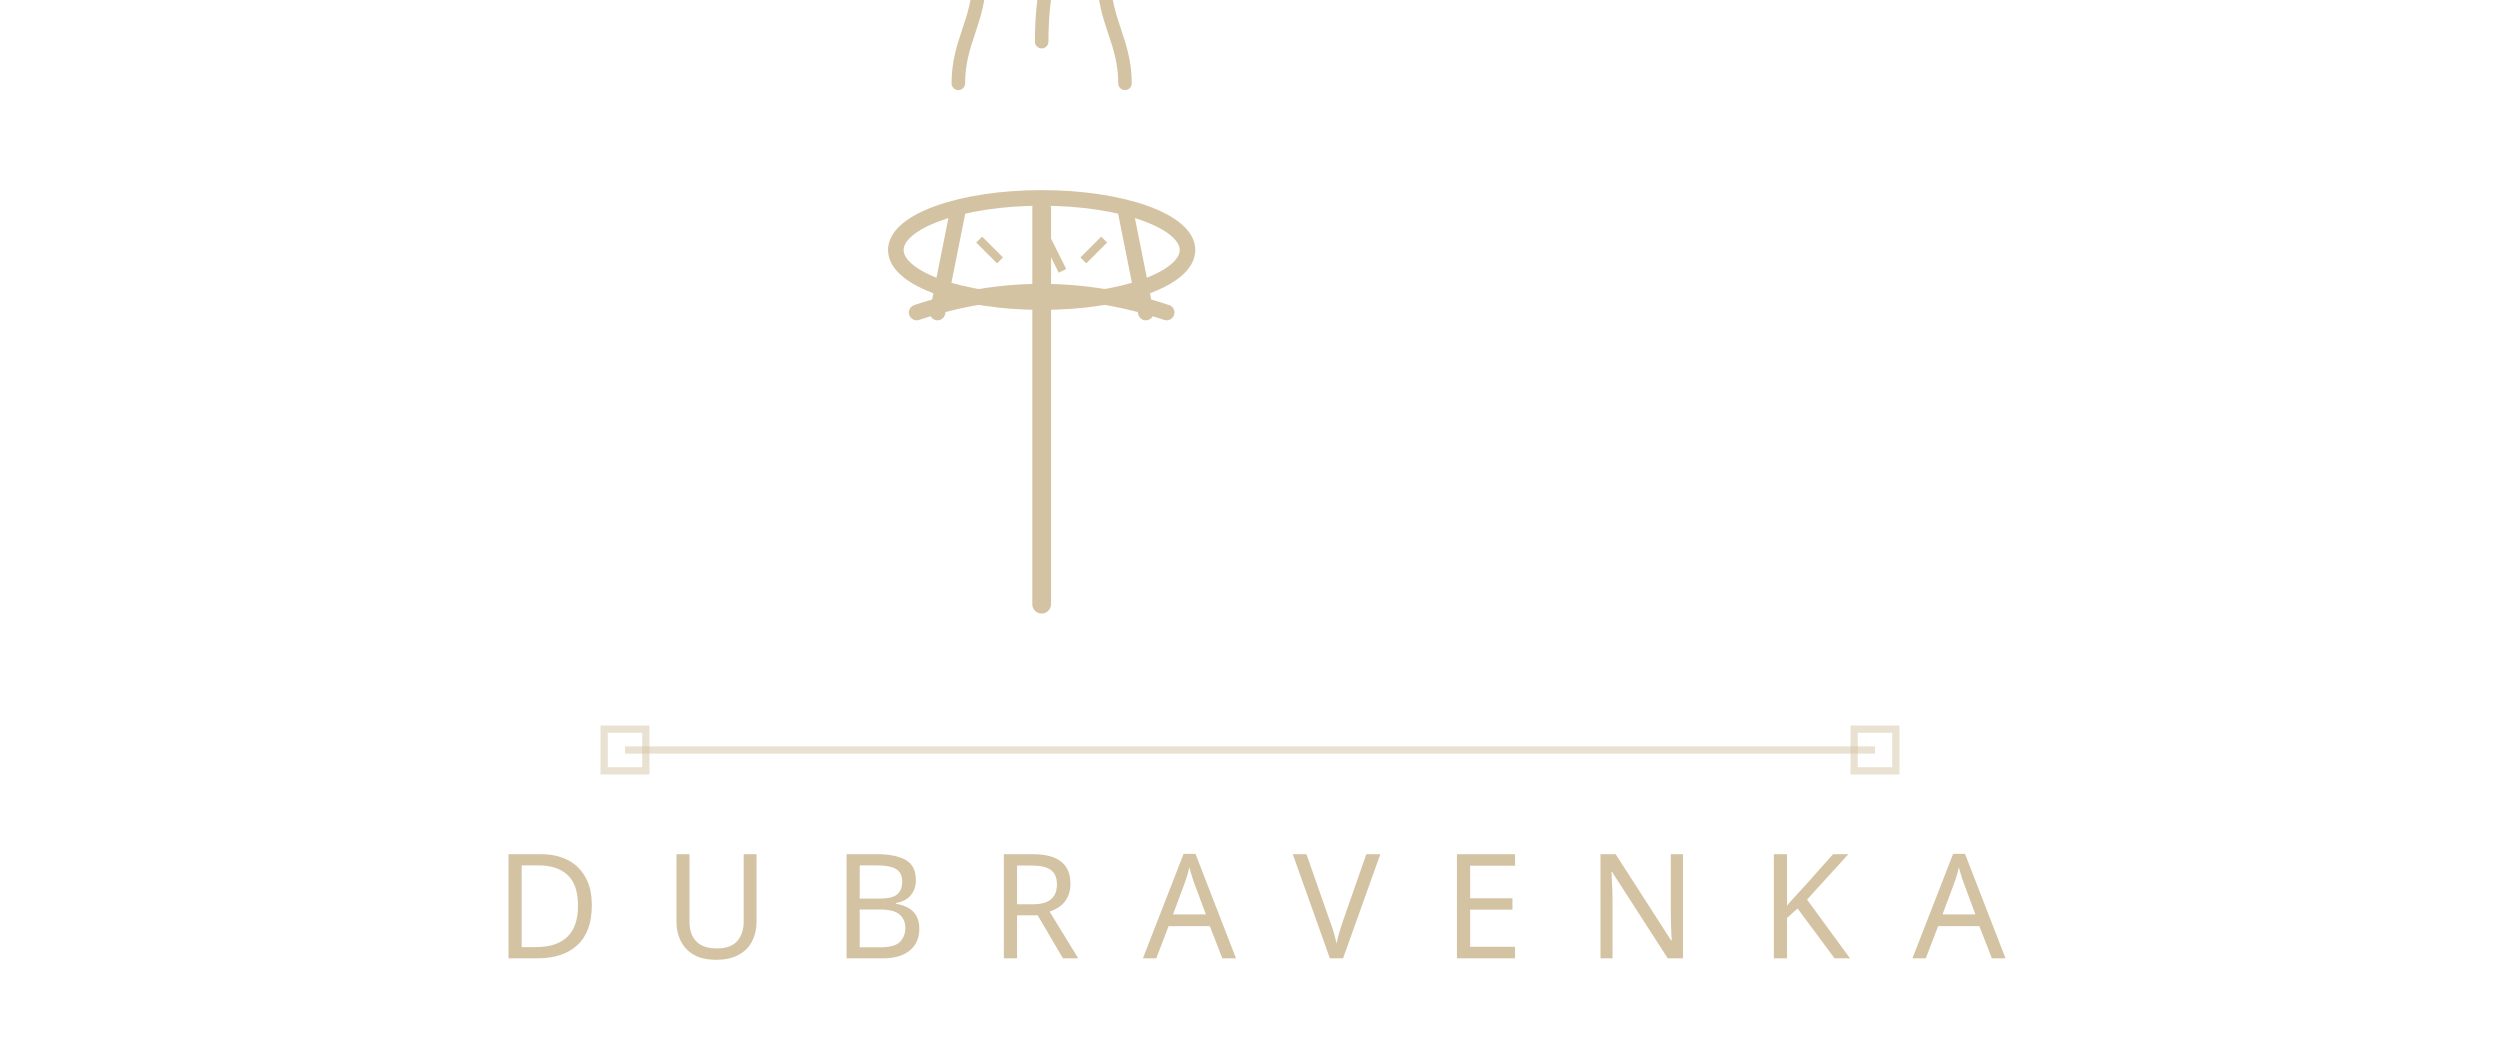
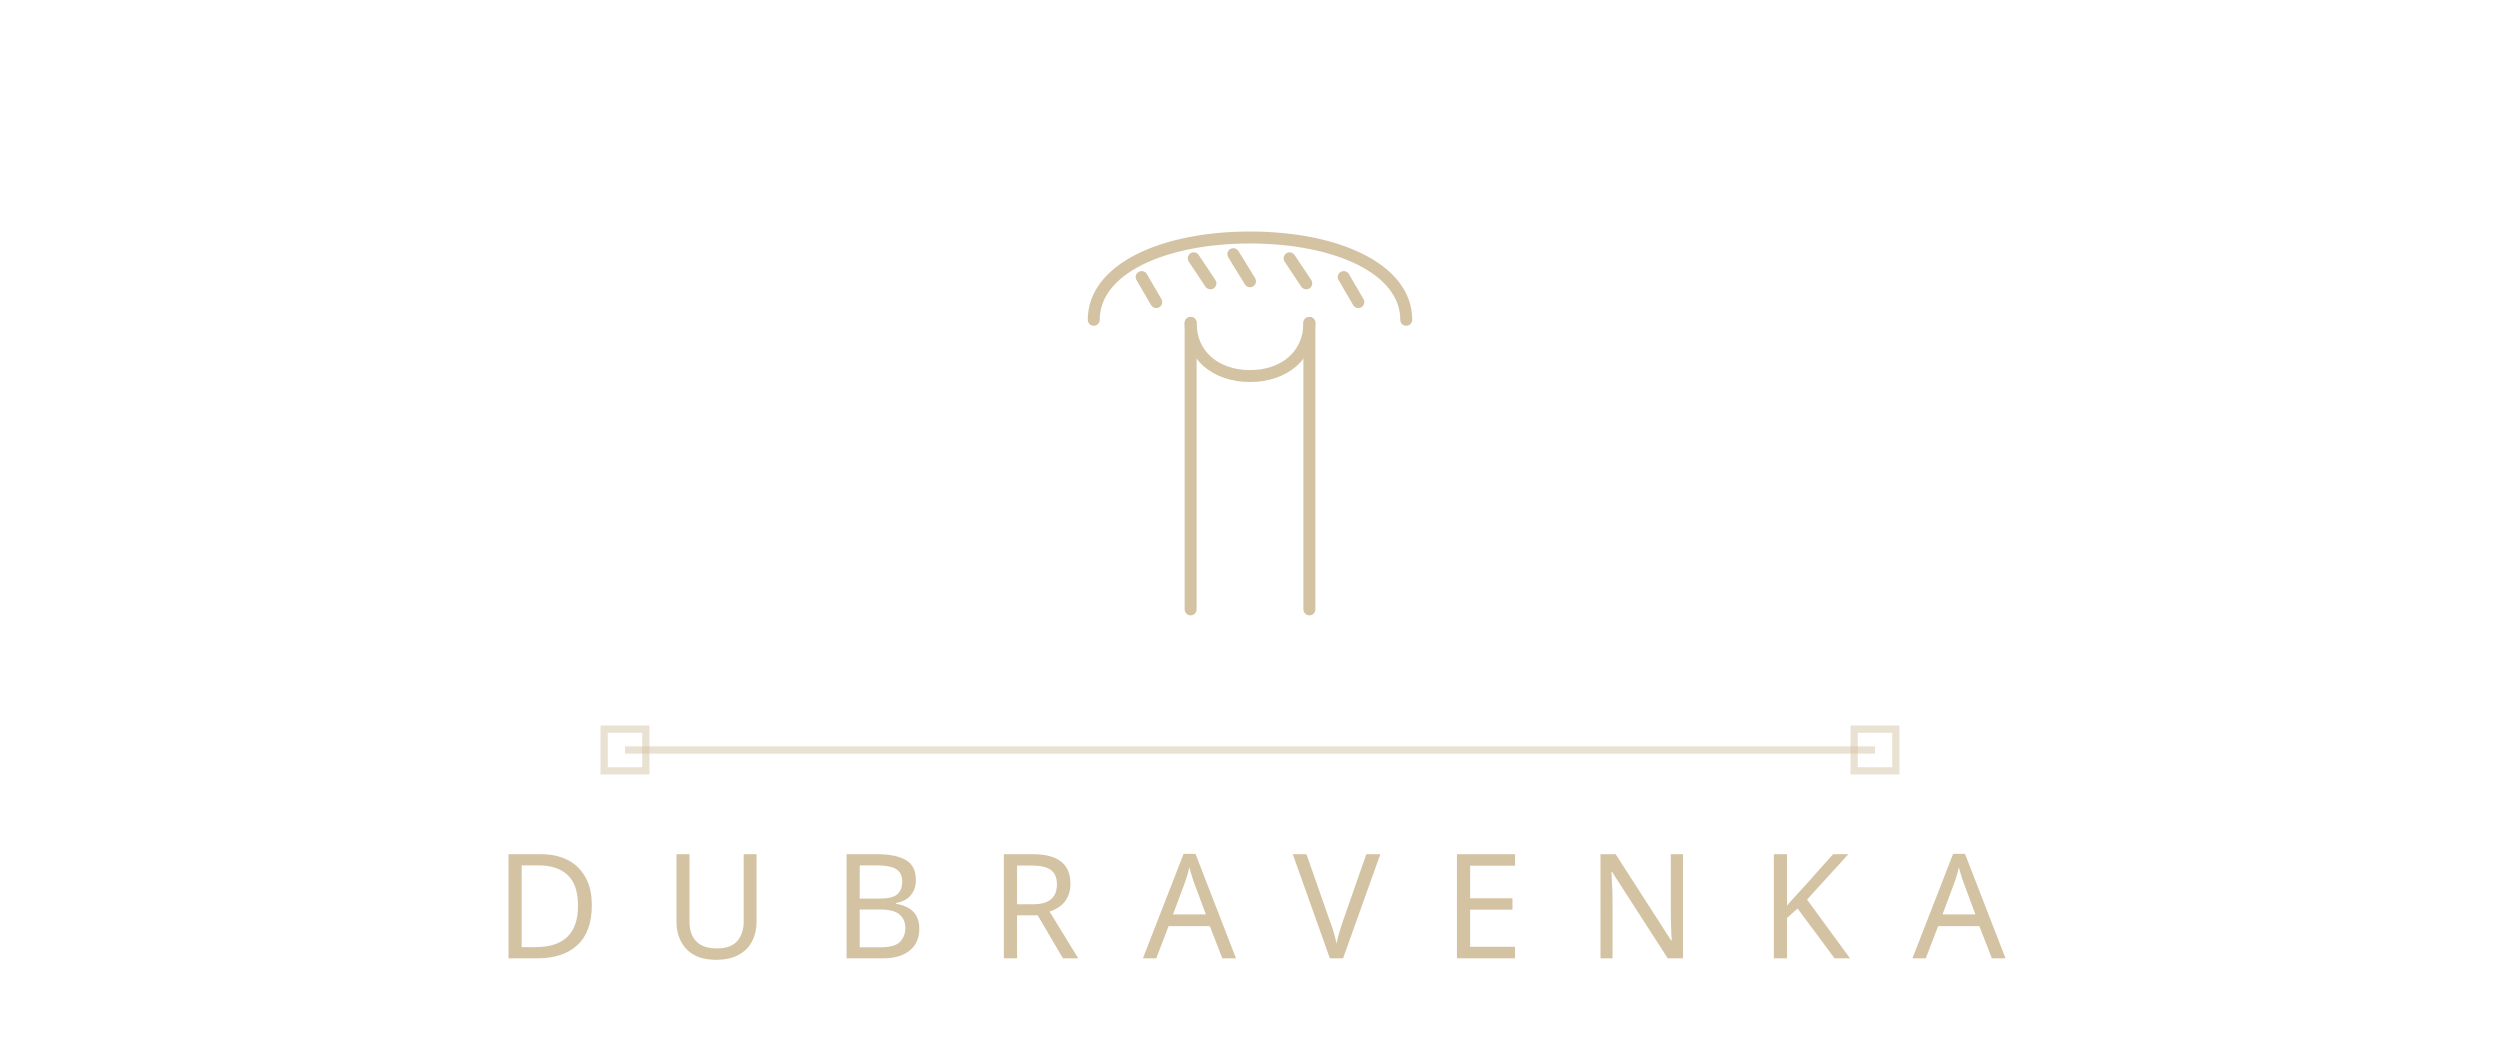
<svg xmlns="http://www.w3.org/2000/svg" viewBox="0 0 240 100" fill="none">
-   <path d="M92 8c0-4 2-6 2-10" stroke="#d4c3a3" stroke-width="1.3" stroke-linecap="round" />
-   <path d="M100 4c0-5 1-7 1-12" stroke="#d4c3a3" stroke-width="1.3" stroke-linecap="round" />
-   <path d="M108 8c0-4-2-6-2-10" stroke="#d4c3a3" stroke-width="1.3" stroke-linecap="round" />
-   <line x1="100" y1="20" x2="100" y2="58" stroke="#d4c3a3" stroke-width="1.8" stroke-linecap="round" />
-   <path d="M92 20 L90 30" stroke="#d4c3a3" stroke-width="1.5" stroke-linecap="round" />
-   <path d="M100 20 L100 32" stroke="#d4c3a3" stroke-width="1.5" stroke-linecap="round" />
-   <path d="M108 20 L110 30" stroke="#d4c3a3" stroke-width="1.5" stroke-linecap="round" />
-   <path d="M88 30 Q100 26 112 30" stroke="#d4c3a3" stroke-width="1.5" stroke-linecap="round" fill="none" />
-   <ellipse cx="100" cy="24" rx="14" ry="5" stroke="#d4c3a3" stroke-width="1.5" />
-   <line x1="94" y1="23" x2="96" y2="25" stroke="#d4c3a3" stroke-width="0.8" />
-   <line x1="100" y1="22" x2="102" y2="26" stroke="#d4c3a3" stroke-width="0.8" />
-   <line x1="106" y1="23" x2="104" y2="25" stroke="#d4c3a3" stroke-width="0.8" />
+   <g transform="translate(88 2) scale(2)" stroke="#d4c3a3" stroke-width="0.575" stroke-linecap="round" stroke-linejoin="round">
+     <path d="M8.5 14.35c0-2.45 3.35-3.95 7.5-3.95s7.5 1.5 7.5 3.95" />
+     <line x1="10.8" y1="12.3" x2="11.5" y2="13.5" />
+     <line x1="13.3" y1="11.4" x2="14.1" y2="12.6" />
+     <line x1="15.2" y1="11.2" x2="16" y2="12.5" />
+     <line x1="17.9" y1="11.4" x2="18.7" y2="12.6" />
+     <line x1="20.5" y1="12.3" x2="21.2" y2="13.5" />
+     <path d="M13.15 28.25V14.5" />
+     <path d="M18.85 28.25V14.5" />
+     <path d="M13.15 14.5c0 1.55 1.2 2.55 2.85 2.55s2.85-1 2.85-2.55" />
+   </g>
  <line x1="60" y1="72" x2="180" y2="72" stroke="#d4c3a3" stroke-width="0.7" opacity="0.5" />
  <rect x="58" y="70" width="4" height="4" stroke="#d4c3a3" stroke-width="0.7" fill="none" opacity="0.5" />
  <rect x="178" y="70" width="4" height="4" stroke="#d4c3a3" stroke-width="0.7" fill="none" opacity="0.5" />
  <text x="120" y="92" text-anchor="middle" fill="#d4c3a3" font-family="Jost, sans-serif" font-size="14" letter-spacing="6" font-weight="500">DUBRAVENKA</text>
</svg>
